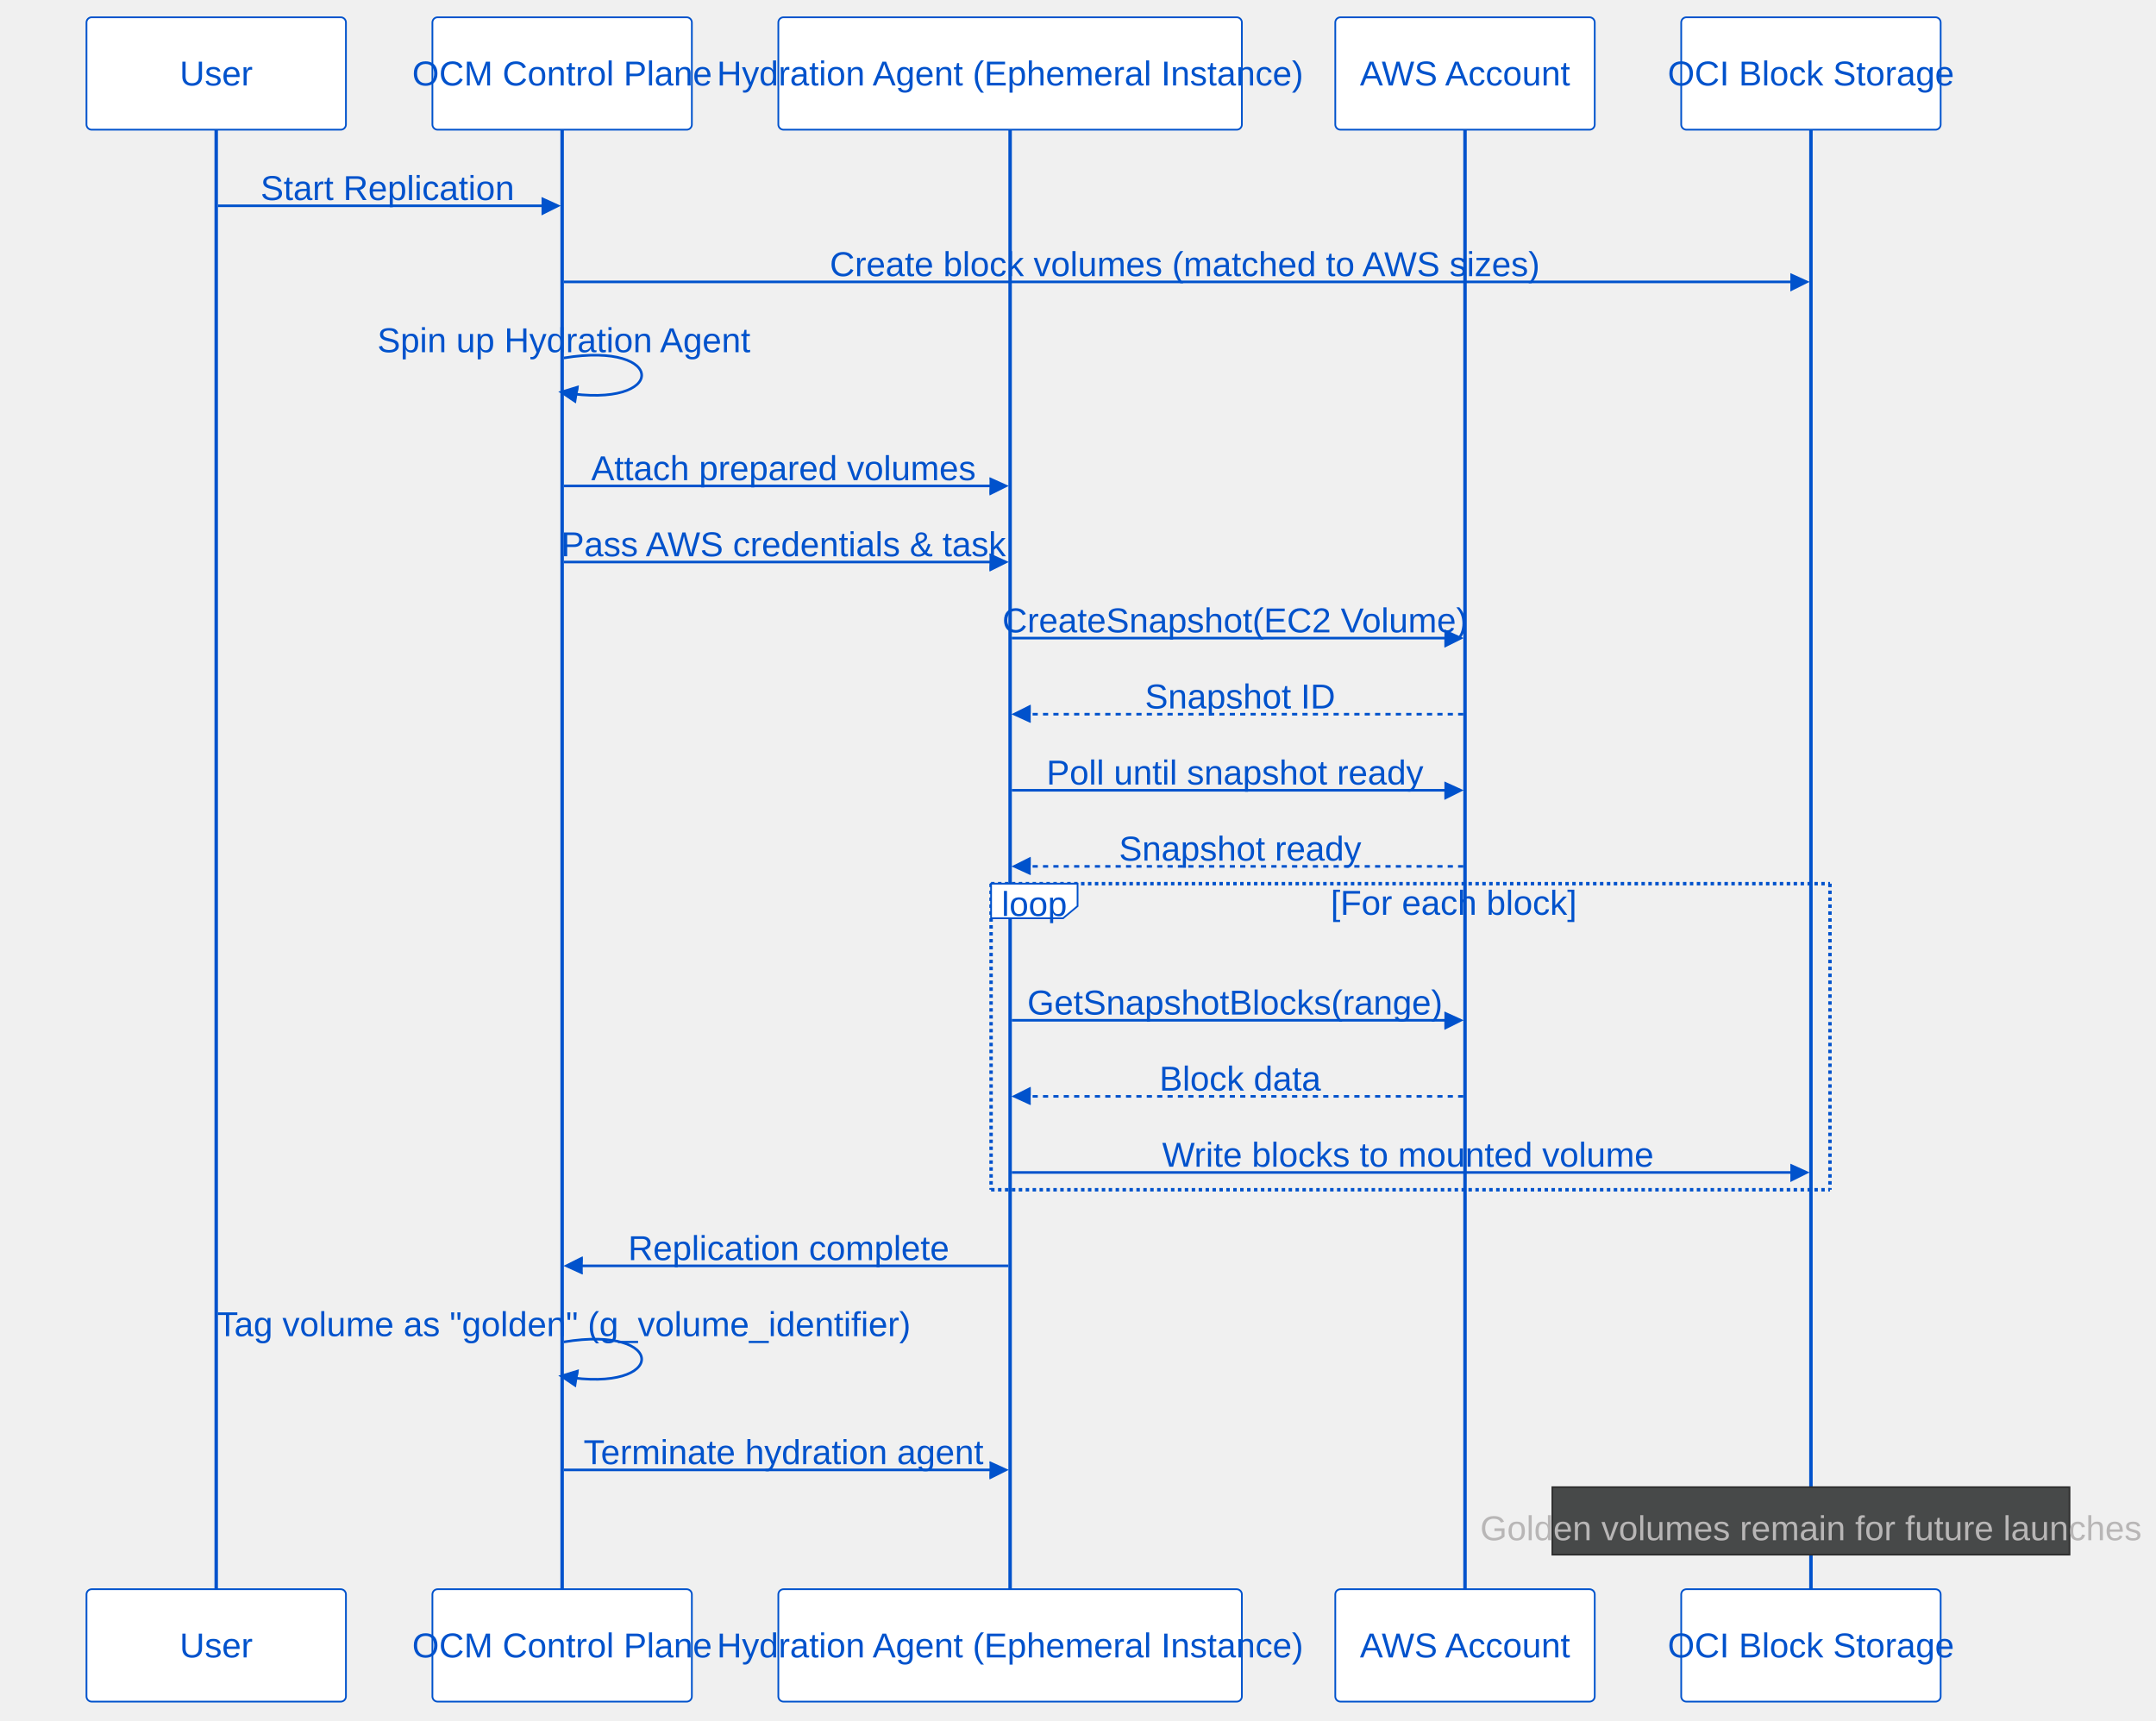
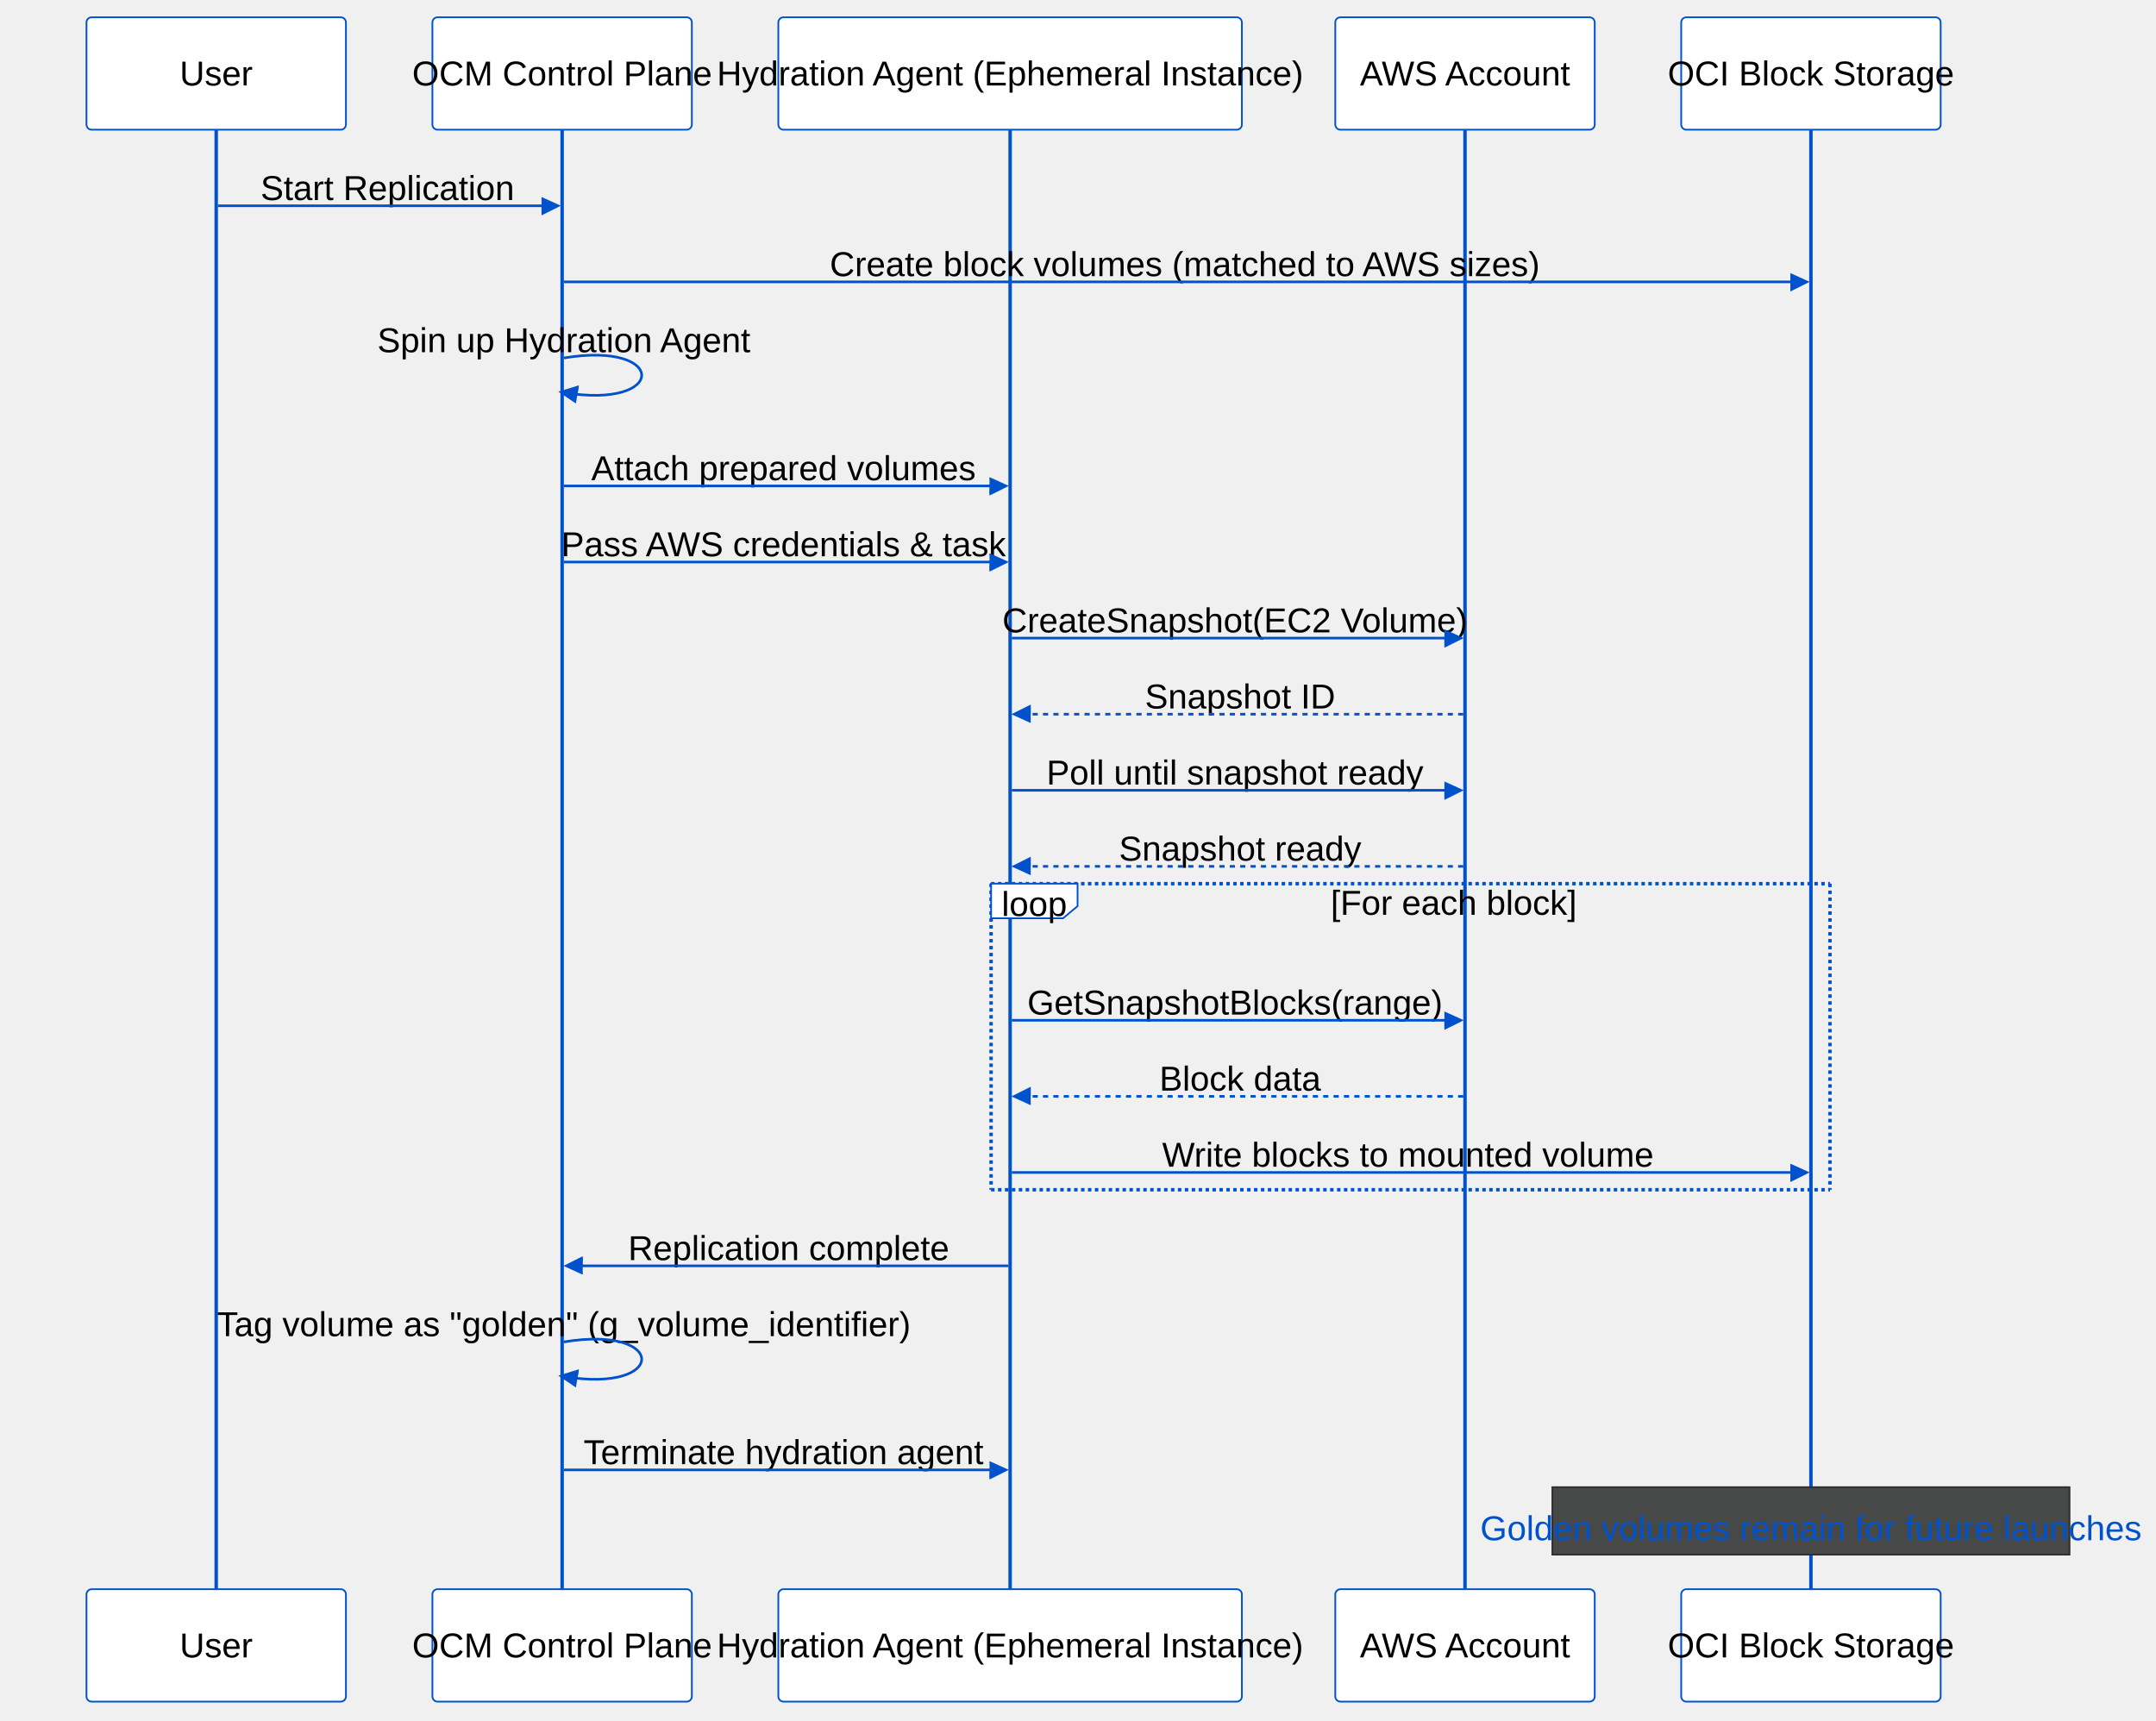
<svg xmlns="http://www.w3.org/2000/svg" id="my-svg" width="100%" style="max-width: 3739.5px; background-color: transparent;" viewBox="-50 -10 1246.5 995" role="graphics-document document" aria-roledescription="sequence">
  <g>
    <rect x="922" y="909" fill="#FFFFFF" stroke="#555555" width="150" height="65" name="OCI" rx="3" ry="3" class="actor actor-bottom" />
    <text x="997" y="941.5" dominant-baseline="central" alignment-baseline="central" class="actor actor-box" style="text-anchor: middle; font-size: 20px; font-weight: 400;">
      <tspan x="997" dy="0">OCI Block Storage</tspan>
    </text>
  </g>
  <g>
    <rect x="722" y="909" fill="#FFFFFF" stroke="#555555" width="150" height="65" name="AWS" rx="3" ry="3" class="actor actor-bottom" />
    <text x="797" y="941.5" dominant-baseline="central" alignment-baseline="central" class="actor actor-box" style="text-anchor: middle; font-size: 20px; font-weight: 400;">
      <tspan x="797" dy="0">AWS Account</tspan>
    </text>
  </g>
  <g>
    <rect x="400" y="909" fill="#FFFFFF" stroke="#555555" width="268" height="65" name="HA" rx="3" ry="3" class="actor actor-bottom" />
    <text x="534" y="941.5" dominant-baseline="central" alignment-baseline="central" class="actor actor-box" style="text-anchor: middle; font-size: 20px; font-weight: 400;">
      <tspan x="534" dy="0">Hydration Agent (Ephemeral Instance)</tspan>
    </text>
  </g>
  <g>
    <rect x="200" y="909" fill="#FFFFFF" stroke="#555555" width="150" height="65" name="OCM" rx="3" ry="3" class="actor actor-bottom" />
    <text x="275" y="941.5" dominant-baseline="central" alignment-baseline="central" class="actor actor-box" style="text-anchor: middle; font-size: 20px; font-weight: 400;">
      <tspan x="275" dy="0">OCM Control Plane</tspan>
    </text>
  </g>
  <g>
    <rect x="0" y="909" fill="#FFFFFF" stroke="#555555" width="150" height="65" name="User" rx="3" ry="3" class="actor actor-bottom" />
    <text x="75" y="941.5" dominant-baseline="central" alignment-baseline="central" class="actor actor-box" style="text-anchor: middle; font-size: 20px; font-weight: 400;">
      <tspan x="75" dy="0">User</tspan>
    </text>
  </g>
  <g>
    <line id="actor4" x1="997" y1="65" x2="997" y2="909" class="actor-line 200" stroke-width="0.5px" stroke="#666666" name="OCI" />
    <g id="root-4">
      <rect x="922" y="0" fill="#FFFFFF" stroke="#555555" width="150" height="65" name="OCI" rx="3" ry="3" class="actor actor-top" />
      <text x="997" y="32.5" dominant-baseline="central" alignment-baseline="central" class="actor actor-box" style="text-anchor: middle; font-size: 20px; font-weight: 400;">
        <tspan x="997" dy="0">OCI Block Storage</tspan>
      </text>
    </g>
  </g>
  <g>
    <line id="actor3" x1="797" y1="65" x2="797" y2="909" class="actor-line 200" stroke-width="0.5px" stroke="#666666" name="AWS" />
    <g id="root-3">
      <rect x="722" y="0" fill="#FFFFFF" stroke="#555555" width="150" height="65" name="AWS" rx="3" ry="3" class="actor actor-top" />
      <text x="797" y="32.5" dominant-baseline="central" alignment-baseline="central" class="actor actor-box" style="text-anchor: middle; font-size: 20px; font-weight: 400;">
        <tspan x="797" dy="0">AWS Account</tspan>
      </text>
    </g>
  </g>
  <g>
    <line id="actor2" x1="534" y1="65" x2="534" y2="909" class="actor-line 200" stroke-width="0.5px" stroke="#666666" name="HA" />
    <g id="root-2">
      <rect x="400" y="0" fill="#FFFFFF" stroke="#555555" width="268" height="65" name="HA" rx="3" ry="3" class="actor actor-top" />
      <text x="534" y="32.5" dominant-baseline="central" alignment-baseline="central" class="actor actor-box" style="text-anchor: middle; font-size: 20px; font-weight: 400;">
        <tspan x="534" dy="0">Hydration Agent (Ephemeral Instance)</tspan>
      </text>
    </g>
  </g>
  <g>
    <line id="actor1" x1="275" y1="65" x2="275" y2="909" class="actor-line 200" stroke-width="0.5px" stroke="#666666" name="OCM" />
    <g id="root-1">
      <rect x="200" y="0" fill="#FFFFFF" stroke="#555555" width="150" height="65" name="OCM" rx="3" ry="3" class="actor actor-top" />
      <text x="275" y="32.5" dominant-baseline="central" alignment-baseline="central" class="actor actor-box" style="text-anchor: middle; font-size: 20px; font-weight: 400;">
        <tspan x="275" dy="0">OCM Control Plane</tspan>
      </text>
    </g>
  </g>
  <g>
    <line id="actor0" x1="75" y1="65" x2="75" y2="909" class="actor-line 200" stroke-width="0.5px" stroke="#666666" name="User" />
    <g id="root-0">
      <rect x="0" y="0" fill="#FFFFFF" stroke="#555555" width="150" height="65" name="User" rx="3" ry="3" class="actor actor-top" />
      <text x="75" y="32.5" dominant-baseline="central" alignment-baseline="central" class="actor actor-box" style="text-anchor: middle; font-size: 20px; font-weight: 400;">
        <tspan x="75" dy="0">User</tspan>
      </text>
    </g>
  </g>
-   <style>#my-svg{font-family:"trebuchet ms",verdana,arial,sans-serif;font-size:20px;fill:#0052CC;}@keyframes edge-animation-frame{from{stroke-dashoffset:0;}}@keyframes dash{to{stroke-dashoffset:0;}}#my-svg .edge-animation-slow{stroke-dasharray:9,5!important;stroke-dashoffset:900;animation:dash 50s linear infinite;stroke-linecap:round;}#my-svg .edge-animation-fast{stroke-dasharray:9,5!important;stroke-dashoffset:900;animation:dash 20s linear infinite;stroke-linecap:round;}#my-svg .error-icon{fill:#a44141;}#my-svg .error-text{fill:#ddd;stroke:#ddd;}#my-svg .edge-thickness-normal{stroke-width:2px;}#my-svg .edge-thickness-thick{stroke-width:3.5px;}#my-svg .edge-pattern-solid{stroke-dasharray:0;}#my-svg .edge-thickness-invisible{stroke-width:0;fill:none;}#my-svg .edge-pattern-dashed{stroke-dasharray:3;}#my-svg .edge-pattern-dotted{stroke-dasharray:2;}#my-svg .marker{fill:#0052CC;stroke:#0052CC;}#my-svg .marker.cross{stroke:#0052CC;}#my-svg svg{font-family:"trebuchet ms",verdana,arial,sans-serif;font-size:20px;}#my-svg p{margin:0;}#my-svg .actor{stroke:#0052CC;fill:#FFFFFF;}#my-svg text.actor&gt;tspan{fill:#0052CC;stroke:none;}#my-svg .actor-line{stroke:#0052CC;}#my-svg .innerArc{stroke-width:1.5;stroke-dasharray:none;}#my-svg .messageLine0{stroke-width:1.5;stroke-dasharray:none;stroke:#0052CC;}#my-svg .messageLine1{stroke-width:1.5;stroke-dasharray:2,2;stroke:#0052CC;}#my-svg #arrowhead path{fill:#0052CC;stroke:#0052CC;}#my-svg .sequenceNumber{fill:black;}#my-svg #sequencenumber{fill:#0052CC;}#my-svg #crosshead path{fill:#0052CC;stroke:#0052CC;}#my-svg .messageText{fill:#0052CC;stroke:none;}#my-svg .labelBox{stroke:#0052CC;fill:#FFFFFF;}#my-svg .labelText,#my-svg .labelText&gt;tspan{fill:#0052CC;stroke:none;}#my-svg .loopText,#my-svg .loopText&gt;tspan{fill:#0052CC;stroke:none;}#my-svg .loopLine{stroke-width:2px;stroke-dasharray:2,2;stroke:#0052CC;fill:#0052CC;}#my-svg .note{stroke:hsl(180, 0%, 18.353%);fill:hsl(180, 1.587%, 28.353%);}#my-svg .noteText,#my-svg .noteText&gt;tspan{fill:rgb(183.848, 181.552, 181.552);stroke:none;}#my-svg .activation0{fill:hsl(180, 1.587%, 28.353%);stroke:#0052CC;}#my-svg .activation1{fill:hsl(180, 1.587%, 28.353%);stroke:#0052CC;}#my-svg .activation2{fill:hsl(180, 1.587%, 28.353%);stroke:#0052CC;}#my-svg .actorPopupMenu{position:absolute;}#my-svg .actorPopupMenuPanel{position:absolute;fill:#FFFFFF;box-shadow:0px 8px 16px 0px rgba(0,0,0,0.2);filter:drop-shadow(3px 5px 2px rgb(0 0 0 / 0.4));}#my-svg .actor-man line{stroke:#0052CC;fill:#FFFFFF;}#my-svg .actor-man circle,#my-svg line{stroke:#0052CC;fill:#FFFFFF;stroke-width:2px;}#my-svg :root{--mermaid-font-family:"trebuchet ms",verdana,arial,sans-serif;}</style>
+   <style>#my-svg{font-family:"trebuchet ms",verdana,arial,sans-serif;font-size:20px;fill:#0052CC;}@keyframes edge-animation-frame{from{stroke-dashoffset:0;}}@keyframes dash{to{stroke-dashoffset:0;}}#my-svg .edge-animation-slow{stroke-dasharray:9,5!important;stroke-dashoffset:900;animation:dash 50s linear infinite;stroke-linecap:round;}#my-svg .edge-animation-fast{stroke-dasharray:9,5!important;stroke-dashoffset:900;animation:dash 20s linear infinite;stroke-linecap:round;}#my-svg .error-icon{fill:#a44141;}#my-svg .error-text{fill:#ddd;stroke:#ddd;}#my-svg .edge-thickness-normal{stroke-width:2px;}#my-svg .edge-thickness-thick{stroke-width:3.5px;}#my-svg .edge-pattern-solid{stroke-dasharray:0;}#my-svg .edge-thickness-invisible{stroke-width:0;fill:none;}#my-svg .edge-pattern-dashed{stroke-dasharray:3;}#my-svg .edge-pattern-dotted{stroke-dasharray:2;}#my-svg .marker{fill:#0052CC;stroke:#0052CC;}#my-svg .marker.cross{stroke:#0052CC;}#my-svg svg{font-family:"trebuchet ms",verdana,arial,sans-serif;font-size:20px;}#my-svg p{margin:0;}#my-svg .actor{stroke:#0052CC;fill:#FFFFFF;}#my-svg text.actor&gt;tspan{fill:#000000;stroke:none;}#my-svg .actor-line{stroke:#0052CC;}#my-svg .innerArc{stroke-width:1.5;stroke-dasharray:none;}#my-svg .messageLine0{stroke-width:1.5;stroke-dasharray:none;stroke:#0052CC;}#my-svg .messageLine1{stroke-width:1.5;stroke-dasharray:2,2;stroke:#0052CC;}#my-svg #arrowhead path{fill:#0052CC;stroke:#0052CC;}#my-svg .sequenceNumber{fill:black;}#my-svg #sequencenumber{fill:#0052CC;}#my-svg #crosshead path{fill:#0052CC;stroke:#0052CC;}#my-svg .messageText{fill:#000000;stroke:none;}#my-svg .labelBox{stroke:#0052CC;fill:#FFFFFF;}#my-svg .labelText,#my-svg .labelText&gt;tspan{fill:#000000;stroke:none;}#my-svg .loopText,#my-svg .loopText&gt;tspan{fill:#000000;stroke:none;}#my-svg .loopLine{stroke-width:2px;stroke-dasharray:2,2;stroke:#0052CC;fill:#0052CC;}#my-svg .note{stroke:hsl(180, 0%, 18.353%);fill:hsl(180, 1.587%, 28.353%);}#my-svg .noteText,#my-svg .noteText&gt;tspan{fill:#0.848, 181.552, 181.552);stroke:none;}#my-svg .activation0{fill:hsl(180, 1.587%, 28.353%);stroke:#0052CC;}#my-svg .activation1{fill:hsl(180, 1.587%, 28.353%);stroke:#0052CC;}#my-svg .activation2{fill:hsl(180, 1.587%, 28.353%);stroke:#0052CC;}#my-svg .actorPopupMenu{position:absolute;}#my-svg .actorPopupMenuPanel{position:absolute;fill:#FFFFFF;box-shadow:0px 8px 16px 0px rgba(0,0,0,0.2);filter:drop-shadow(3px 5px 2px rgb(0 0 0 / 0.4));}#my-svg .actor-man line{stroke:#0052CC;fill:#FFFFFF;}#my-svg .actor-man circle,#my-svg line{stroke:#0052CC;fill:#FFFFFF;stroke-width:2px;}#my-svg :root{--mermaid-font-family:"trebuchet ms",verdana,arial,sans-serif;}</style>
  <g />
  <defs>
    <symbol id="computer" width="24" height="24">
      <path transform="scale(.5)" d="M2 2v13h20v-13h-20zm18 11h-16v-9h16v9zm-10.228 6l.466-1h3.524l.467 1h-4.457zm14.228 3h-24l2-6h2.104l-1.33 4h18.45l-1.297-4h2.073l2 6zm-5-10h-14v-7h14v7z" />
    </symbol>
  </defs>
  <defs>
    <symbol id="database" fill-rule="evenodd" clip-rule="evenodd">
      <path transform="scale(.5)" d="M12.258.001l.256.004.255.005.253.008.251.01.249.012.247.015.246.016.242.019.241.02.239.023.236.024.233.027.231.028.229.031.225.032.223.034.22.036.217.038.214.04.211.041.208.043.205.045.201.046.198.048.194.05.191.051.187.053.183.054.18.056.175.057.172.059.168.06.163.061.16.063.155.064.15.066.074.033.073.033.071.034.07.034.069.035.068.035.067.035.066.035.064.036.064.036.062.036.06.036.06.037.058.037.058.037.055.038.055.038.053.038.052.038.051.039.05.039.048.039.047.039.045.04.044.04.043.04.041.04.04.041.039.041.037.041.036.041.034.041.033.042.032.042.03.042.029.042.027.042.026.043.024.043.023.043.021.043.02.043.018.044.017.043.015.044.013.044.012.044.011.045.009.044.007.045.006.045.004.045.002.045.001.045v17l-.001.045-.002.045-.004.045-.006.045-.007.045-.009.044-.011.045-.012.044-.013.044-.015.044-.017.043-.018.044-.02.043-.021.043-.023.043-.024.043-.026.043-.027.042-.029.042-.03.042-.032.042-.033.042-.034.041-.036.041-.037.041-.039.041-.04.041-.041.04-.043.04-.044.04-.045.04-.047.039-.048.039-.05.039-.051.039-.052.038-.053.038-.055.038-.055.038-.058.037-.058.037-.06.037-.06.036-.062.036-.064.036-.064.036-.066.035-.067.035-.068.035-.069.035-.07.034-.071.034-.073.033-.074.033-.15.066-.155.064-.16.063-.163.061-.168.06-.172.059-.175.057-.18.056-.183.054-.187.053-.191.051-.194.05-.198.048-.201.046-.205.045-.208.043-.211.041-.214.04-.217.038-.22.036-.223.034-.225.032-.229.031-.231.028-.233.027-.236.024-.239.023-.241.02-.242.019-.246.016-.247.015-.249.012-.251.01-.253.008-.255.005-.256.004-.258.001-.258-.001-.256-.004-.255-.005-.253-.008-.251-.01-.249-.012-.247-.015-.245-.016-.243-.019-.241-.02-.238-.023-.236-.024-.234-.027-.231-.028-.228-.031-.226-.032-.223-.034-.22-.036-.217-.038-.214-.04-.211-.041-.208-.043-.204-.045-.201-.046-.198-.048-.195-.05-.19-.051-.187-.053-.184-.054-.179-.056-.176-.057-.172-.059-.167-.06-.164-.061-.159-.063-.155-.064-.151-.066-.074-.033-.072-.033-.072-.034-.07-.034-.069-.035-.068-.035-.067-.035-.066-.035-.064-.036-.063-.036-.062-.036-.061-.036-.06-.037-.058-.037-.057-.037-.056-.038-.055-.038-.053-.038-.052-.038-.051-.039-.049-.039-.049-.039-.046-.039-.046-.04-.044-.04-.043-.04-.041-.04-.04-.041-.039-.041-.037-.041-.036-.041-.034-.041-.033-.042-.032-.042-.03-.042-.029-.042-.027-.042-.026-.043-.024-.043-.023-.043-.021-.043-.02-.043-.018-.044-.017-.043-.015-.044-.013-.044-.012-.044-.011-.045-.009-.044-.007-.045-.006-.045-.004-.045-.002-.045-.001-.045v-17l.001-.045.002-.045.004-.045.006-.045.007-.045.009-.044.011-.045.012-.044.013-.044.015-.044.017-.043.018-.044.02-.043.021-.043.023-.043.024-.043.026-.043.027-.042.029-.042.03-.042.032-.042.033-.042.034-.041.036-.041.037-.041.039-.041.04-.041.041-.04.043-.04.044-.04.046-.04.046-.039.049-.039.049-.039.051-.039.052-.038.053-.038.055-.038.056-.038.057-.037.058-.037.06-.037.061-.036.062-.036.063-.036.064-.036.066-.035.067-.035.068-.035.069-.035.07-.034.072-.034.072-.033.074-.033.151-.066.155-.064.159-.063.164-.061.167-.06.172-.059.176-.057.179-.056.184-.054.187-.053.19-.051.195-.05.198-.048.201-.046.204-.045.208-.043.211-.041.214-.04.217-.038.22-.036.223-.034.226-.032.228-.031.231-.028.234-.027.236-.024.238-.023.241-.02.243-.019.245-.016.247-.015.249-.012.251-.01.253-.008.255-.005.256-.004.258-.001.258.001zm-9.258 20.499v.01l.001.021.003.021.004.022.005.021.006.022.007.022.009.023.01.022.011.023.012.023.013.023.015.023.016.024.017.023.018.024.019.024.021.024.022.025.023.024.024.025.052.049.056.05.061.051.066.051.07.051.075.051.079.052.084.052.088.052.092.052.097.052.102.051.105.052.11.052.114.051.119.051.123.051.127.05.131.05.135.05.139.048.144.049.147.047.152.047.155.047.16.045.163.045.167.043.171.043.176.041.178.041.183.039.187.039.19.037.194.035.197.035.202.033.204.031.209.03.212.029.216.027.219.025.222.024.226.021.23.02.233.018.236.016.24.015.243.012.246.01.249.008.253.005.256.004.259.001.26-.001.257-.004.254-.005.25-.008.247-.011.244-.012.241-.014.237-.016.233-.018.231-.021.226-.021.224-.024.22-.026.216-.027.212-.028.21-.031.205-.031.202-.034.198-.034.194-.036.191-.037.187-.039.183-.04.179-.04.175-.042.172-.043.168-.044.163-.045.16-.046.155-.046.152-.047.148-.048.143-.049.139-.049.136-.05.131-.05.126-.05.123-.051.118-.052.114-.051.11-.052.106-.052.101-.052.096-.052.092-.052.088-.053.083-.051.079-.052.074-.052.07-.051.065-.051.06-.051.056-.05.051-.05.023-.024.023-.025.021-.024.02-.024.019-.024.018-.024.017-.024.015-.023.014-.024.013-.023.012-.023.01-.023.01-.022.008-.022.006-.022.006-.022.004-.022.004-.021.001-.021.001-.021v-4.127l-.077.055-.08.053-.083.054-.085.053-.087.052-.09.052-.093.051-.095.05-.097.05-.1.049-.102.049-.105.048-.106.047-.109.047-.111.046-.114.045-.115.045-.118.044-.12.043-.122.042-.124.042-.126.041-.128.04-.13.04-.132.038-.134.038-.135.037-.138.037-.139.035-.142.035-.143.034-.144.033-.147.032-.148.031-.15.03-.151.03-.153.029-.154.027-.156.027-.158.026-.159.025-.161.024-.162.023-.163.022-.165.021-.166.02-.167.019-.169.018-.169.017-.171.016-.173.015-.173.014-.175.013-.175.012-.177.011-.178.01-.179.008-.179.008-.181.006-.182.005-.182.004-.184.003-.184.002h-.37l-.184-.002-.184-.003-.182-.004-.182-.005-.181-.006-.179-.008-.179-.008-.178-.01-.176-.011-.176-.012-.175-.013-.173-.014-.172-.015-.171-.016-.17-.017-.169-.018-.167-.019-.166-.02-.165-.021-.163-.022-.162-.023-.161-.024-.159-.025-.157-.026-.156-.027-.155-.027-.153-.029-.151-.03-.15-.03-.148-.031-.146-.032-.145-.033-.143-.034-.141-.035-.14-.035-.137-.037-.136-.037-.134-.038-.132-.038-.13-.04-.128-.04-.126-.041-.124-.042-.122-.042-.12-.044-.117-.043-.116-.045-.113-.045-.112-.046-.109-.047-.106-.047-.105-.048-.102-.049-.1-.049-.097-.05-.095-.05-.093-.052-.09-.051-.087-.052-.085-.053-.083-.054-.08-.054-.077-.054v4.127zm0-5.654v.011l.001.021.003.021.004.021.005.022.006.022.007.022.009.022.01.022.011.023.012.023.013.023.015.024.016.023.017.024.018.024.019.024.021.024.022.024.023.025.024.024.052.05.056.05.061.05.066.051.07.051.075.052.079.051.084.052.088.052.092.052.097.052.102.052.105.052.11.051.114.051.119.052.123.05.127.051.131.05.135.049.139.049.144.048.147.048.152.047.155.046.16.045.163.045.167.044.171.042.176.042.178.04.183.04.187.038.19.037.194.036.197.034.202.033.204.032.209.03.212.028.216.027.219.025.222.024.226.022.23.02.233.018.236.016.24.014.243.012.246.01.249.008.253.006.256.003.259.001.26-.001.257-.003.254-.006.25-.008.247-.01.244-.012.241-.015.237-.016.233-.018.231-.02.226-.022.224-.024.22-.025.216-.027.212-.029.21-.03.205-.032.202-.033.198-.035.194-.036.191-.037.187-.039.183-.039.179-.041.175-.042.172-.043.168-.044.163-.045.16-.045.155-.047.152-.047.148-.048.143-.048.139-.05.136-.049.131-.05.126-.051.123-.051.118-.051.114-.052.11-.052.106-.052.101-.052.096-.052.092-.052.088-.052.083-.052.079-.052.074-.051.07-.052.065-.051.06-.05.056-.051.051-.049.023-.025.023-.024.021-.025.02-.024.019-.024.018-.024.017-.024.015-.023.014-.023.013-.024.012-.022.01-.023.01-.023.008-.022.006-.022.006-.022.004-.021.004-.022.001-.021.001-.021v-4.139l-.077.054-.08.054-.083.054-.085.052-.087.053-.09.051-.093.051-.095.051-.097.05-.1.049-.102.049-.105.048-.106.047-.109.047-.111.046-.114.045-.115.044-.118.044-.12.044-.122.042-.124.042-.126.041-.128.04-.13.039-.132.039-.134.038-.135.037-.138.036-.139.036-.142.035-.143.033-.144.033-.147.033-.148.031-.15.03-.151.03-.153.028-.154.028-.156.027-.158.026-.159.025-.161.024-.162.023-.163.022-.165.021-.166.02-.167.019-.169.018-.169.017-.171.016-.173.015-.173.014-.175.013-.175.012-.177.011-.178.009-.179.009-.179.007-.181.007-.182.005-.182.004-.184.003-.184.002h-.37l-.184-.002-.184-.003-.182-.004-.182-.005-.181-.007-.179-.007-.179-.009-.178-.009-.176-.011-.176-.012-.175-.013-.173-.014-.172-.015-.171-.016-.17-.017-.169-.018-.167-.019-.166-.02-.165-.021-.163-.022-.162-.023-.161-.024-.159-.025-.157-.026-.156-.027-.155-.028-.153-.028-.151-.03-.15-.03-.148-.031-.146-.033-.145-.033-.143-.033-.141-.035-.14-.036-.137-.036-.136-.037-.134-.038-.132-.039-.13-.039-.128-.04-.126-.041-.124-.042-.122-.043-.12-.043-.117-.044-.116-.044-.113-.046-.112-.046-.109-.046-.106-.047-.105-.048-.102-.049-.1-.049-.097-.05-.095-.051-.093-.051-.09-.051-.087-.053-.085-.052-.083-.054-.08-.054-.077-.054v4.139zm0-5.666v.011l.001.02.003.022.004.021.005.022.006.021.007.022.009.023.01.022.011.023.012.023.013.023.015.023.016.024.017.024.018.023.019.024.021.025.022.024.023.024.024.025.052.05.056.05.061.05.066.051.07.051.075.052.079.051.084.052.088.052.092.052.097.052.102.052.105.051.11.052.114.051.119.051.123.051.127.05.131.05.135.05.139.049.144.048.147.048.152.047.155.046.16.045.163.045.167.043.171.043.176.042.178.04.183.04.187.038.19.037.194.036.197.034.202.033.204.032.209.03.212.028.216.027.219.025.222.024.226.021.23.02.233.018.236.017.24.014.243.012.246.01.249.008.253.006.256.003.259.001.26-.001.257-.003.254-.006.25-.008.247-.01.244-.013.241-.014.237-.016.233-.018.231-.02.226-.022.224-.024.22-.025.216-.027.212-.029.21-.03.205-.032.202-.033.198-.035.194-.036.191-.037.187-.039.183-.039.179-.041.175-.042.172-.043.168-.044.163-.045.16-.045.155-.047.152-.047.148-.048.143-.049.139-.049.136-.049.131-.051.126-.05.123-.051.118-.052.114-.051.11-.052.106-.052.101-.052.096-.052.092-.052.088-.052.083-.052.079-.052.074-.052.07-.051.065-.051.06-.051.056-.05.051-.049.023-.025.023-.025.021-.024.02-.024.019-.024.018-.024.017-.024.015-.023.014-.024.013-.023.012-.023.01-.022.01-.023.008-.022.006-.022.006-.022.004-.022.004-.021.001-.021.001-.021v-4.153l-.077.054-.08.054-.083.053-.085.053-.087.053-.09.051-.093.051-.095.051-.097.05-.1.049-.102.048-.105.048-.106.048-.109.046-.111.046-.114.046-.115.044-.118.044-.12.043-.122.043-.124.042-.126.041-.128.04-.13.039-.132.039-.134.038-.135.037-.138.036-.139.036-.142.034-.143.034-.144.033-.147.032-.148.032-.15.03-.151.03-.153.028-.154.028-.156.027-.158.026-.159.024-.161.024-.162.023-.163.023-.165.021-.166.02-.167.019-.169.018-.169.017-.171.016-.173.015-.173.014-.175.013-.175.012-.177.01-.178.01-.179.009-.179.007-.181.006-.182.006-.182.004-.184.003-.184.001-.185.001-.185-.001-.184-.001-.184-.003-.182-.004-.182-.006-.181-.006-.179-.007-.179-.009-.178-.01-.176-.01-.176-.012-.175-.013-.173-.014-.172-.015-.171-.016-.17-.017-.169-.018-.167-.019-.166-.02-.165-.021-.163-.023-.162-.023-.161-.024-.159-.024-.157-.026-.156-.027-.155-.028-.153-.028-.151-.03-.15-.03-.148-.032-.146-.032-.145-.033-.143-.034-.141-.034-.14-.036-.137-.036-.136-.037-.134-.038-.132-.039-.13-.039-.128-.041-.126-.041-.124-.041-.122-.043-.12-.043-.117-.044-.116-.044-.113-.046-.112-.046-.109-.046-.106-.048-.105-.048-.102-.048-.1-.05-.097-.049-.095-.051-.093-.051-.09-.052-.087-.052-.085-.053-.083-.053-.08-.054-.077-.054v4.153zm8.74-8.179l-.257.004-.254.005-.25.008-.247.011-.244.012-.241.014-.237.016-.233.018-.231.021-.226.022-.224.023-.22.026-.216.027-.212.028-.21.031-.205.032-.202.033-.198.034-.194.036-.191.038-.187.038-.183.04-.179.041-.175.042-.172.043-.168.043-.163.045-.16.046-.155.046-.152.048-.148.048-.143.048-.139.049-.136.05-.131.05-.126.051-.123.051-.118.051-.114.052-.11.052-.106.052-.101.052-.096.052-.092.052-.088.052-.083.052-.079.052-.074.051-.07.052-.065.051-.06.05-.056.05-.051.05-.023.025-.023.024-.021.024-.02.025-.019.024-.018.024-.017.023-.015.024-.014.023-.013.023-.012.023-.01.023-.01.022-.008.022-.006.023-.006.021-.004.022-.004.021-.001.021-.001.021.001.021.001.021.004.021.004.022.006.021.006.023.008.022.01.022.01.023.012.023.013.023.014.023.015.024.017.023.018.024.019.024.02.025.021.024.023.024.023.025.051.05.056.05.06.05.065.051.07.052.074.051.079.052.083.052.088.052.092.052.096.052.101.052.106.052.11.052.114.052.118.051.123.051.126.051.131.05.136.05.139.049.143.048.148.048.152.048.155.046.16.046.163.045.168.043.172.043.175.042.179.041.183.04.187.038.191.038.194.036.198.034.202.033.205.032.21.031.212.028.216.027.22.026.224.023.226.022.231.021.233.018.237.016.241.014.244.012.247.011.25.008.254.005.257.004.26.001.26-.001.257-.004.254-.005.25-.008.247-.011.244-.012.241-.014.237-.016.233-.018.231-.021.226-.022.224-.023.22-.026.216-.027.212-.028.21-.031.205-.032.202-.033.198-.034.194-.036.191-.038.187-.038.183-.04.179-.041.175-.042.172-.043.168-.043.163-.045.16-.046.155-.046.152-.048.148-.048.143-.048.139-.049.136-.05.131-.05.126-.051.123-.051.118-.051.114-.052.11-.052.106-.052.101-.052.096-.052.092-.052.088-.052.083-.052.079-.052.074-.051.07-.052.065-.051.06-.05.056-.05.051-.05.023-.025.023-.024.021-.024.02-.025.019-.024.018-.024.017-.023.015-.024.014-.023.013-.023.012-.023.01-.023.01-.022.008-.022.006-.023.006-.021.004-.022.004-.021.001-.021.001-.021-.001-.021-.001-.021-.004-.021-.004-.022-.006-.021-.006-.023-.008-.022-.01-.022-.01-.023-.012-.023-.013-.023-.014-.023-.015-.024-.017-.023-.018-.024-.019-.024-.02-.025-.021-.024-.023-.024-.023-.025-.051-.05-.056-.05-.06-.05-.065-.051-.07-.052-.074-.051-.079-.052-.083-.052-.088-.052-.092-.052-.096-.052-.101-.052-.106-.052-.11-.052-.114-.052-.118-.051-.123-.051-.126-.051-.131-.05-.136-.05-.139-.049-.143-.048-.148-.048-.152-.048-.155-.046-.16-.046-.163-.045-.168-.043-.172-.043-.175-.042-.179-.041-.183-.04-.187-.038-.191-.038-.194-.036-.198-.034-.202-.033-.205-.032-.21-.031-.212-.028-.216-.027-.22-.026-.224-.023-.226-.022-.231-.021-.233-.018-.237-.016-.241-.014-.244-.012-.247-.011-.25-.008-.254-.005-.257-.004-.26-.001-.26.001z" />
    </symbol>
  </defs>
  <defs>
    <symbol id="clock" width="24" height="24">
      <path transform="scale(.5)" d="M12 2c5.514 0 10 4.486 10 10s-4.486 10-10 10-10-4.486-10-10 4.486-10 10-10zm0-2c-6.627 0-12 5.373-12 12s5.373 12 12 12 12-5.373 12-12-5.373-12-12-12zm5.848 12.459c.202.038.202.333.001.372-1.907.361-6.045 1.111-6.547 1.111-.719 0-1.301-.582-1.301-1.301 0-.512.77-5.447 1.125-7.445.034-.192.312-.181.343.014l.985 6.238 5.394 1.011z" />
    </symbol>
  </defs>
  <defs>
    <marker id="arrowhead" refX="7.9" refY="5" markerUnits="userSpaceOnUse" markerWidth="12" markerHeight="12" orient="auto-start-reverse">
      <path d="M -1 0 L 10 5 L 0 10 z" />
    </marker>
  </defs>
  <defs>
    <marker id="crosshead" markerWidth="15" markerHeight="8" orient="auto" refX="4" refY="4.5">
      <path fill="none" stroke="#000000" stroke-width="1pt" d="M 1,2 L 6,7 M 6,2 L 1,7" style="stroke-dasharray: 0, 0;" />
    </marker>
  </defs>
  <defs>
    <marker id="filled-head" refX="15.5" refY="7" markerWidth="20" markerHeight="28" orient="auto">
      <path d="M 18,7 L9,13 L14,7 L9,1 Z" />
    </marker>
  </defs>
  <defs>
    <marker id="sequencenumber" refX="15" refY="15" markerWidth="60" markerHeight="40" orient="auto">
      <circle cx="15" cy="15" r="6" />
    </marker>
  </defs>
  <g>
    <line x1="523" y1="501" x2="1008" y2="501" class="loopLine" />
    <line x1="1008" y1="501" x2="1008" y2="678" class="loopLine" />
    <line x1="523" y1="678" x2="1008" y2="678" class="loopLine" />
    <line x1="523" y1="501" x2="523" y2="678" class="loopLine" />
    <polygon points="523,501 573,501 573,514 564.6,521 523,521" class="labelBox" />
    <text x="548" y="514" text-anchor="middle" dominant-baseline="middle" alignment-baseline="middle" class="labelText" style="font-size: 20px; font-weight: 400;">loop</text>
    <text x="790.5" y="519" text-anchor="middle" class="loopText" style="font-size: 20px; font-weight: 400;">
      <tspan x="790.5">[For each block]</tspan>
    </text>
  </g>
  <g>
    <rect x="847.5" y="850" fill="#FFFFCC" stroke="#555555" width="299" height="39" class="note" />
    <text x="997" y="855" text-anchor="middle" dominant-baseline="middle" alignment-baseline="middle" class="noteText" dy="1em" style="font-size: 20px; font-weight: 400;">
      <tspan x="997">Golden volumes remain for future launches</tspan>
    </text>
  </g>
  <text x="174" y="80" text-anchor="middle" dominant-baseline="middle" alignment-baseline="middle" class="messageText" dy="1em" style="font-size: 20px; font-weight: 400;">Start Replication</text>
  <line x1="76" y1="109" x2="271" y2="109" class="messageLine0" stroke-width="2" stroke="none" marker-end="url(#arrowhead)" style="fill: none;" />
  <text x="635" y="124" text-anchor="middle" dominant-baseline="middle" alignment-baseline="middle" class="messageText" dy="1em" style="font-size: 20px; font-weight: 400;">Create block volumes (matched to AWS sizes)</text>
  <line x1="276" y1="153" x2="993" y2="153" class="messageLine0" stroke-width="2" stroke="none" marker-end="url(#arrowhead)" style="fill: none;" />
  <text x="276" y="168" text-anchor="middle" dominant-baseline="middle" alignment-baseline="middle" class="messageText" dy="1em" style="font-size: 20px; font-weight: 400;">Spin up Hydration Agent</text>
  <path d="M 276,197 C 336,187 336,227 276,217" class="messageLine0" stroke-width="2" stroke="none" marker-end="url(#arrowhead)" style="fill: none;" />
  <text x="403" y="242" text-anchor="middle" dominant-baseline="middle" alignment-baseline="middle" class="messageText" dy="1em" style="font-size: 20px; font-weight: 400;">Attach prepared volumes</text>
  <line x1="276" y1="271" x2="530" y2="271" class="messageLine0" stroke-width="2" stroke="none" marker-end="url(#arrowhead)" style="fill: none;" />
  <text x="403" y="286" text-anchor="middle" dominant-baseline="middle" alignment-baseline="middle" class="messageText" dy="1em" style="font-size: 20px; font-weight: 400;">Pass AWS credentials &amp; task</text>
  <line x1="276" y1="315" x2="530" y2="315" class="messageLine0" stroke-width="2" stroke="none" marker-end="url(#arrowhead)" style="fill: none;" />
  <text x="664" y="330" text-anchor="middle" dominant-baseline="middle" alignment-baseline="middle" class="messageText" dy="1em" style="font-size: 20px; font-weight: 400;">CreateSnapshot(EC2 Volume)</text>
  <line x1="535" y1="359" x2="793" y2="359" class="messageLine0" stroke-width="2" stroke="none" marker-end="url(#arrowhead)" style="fill: none;" />
  <text x="667" y="374" text-anchor="middle" dominant-baseline="middle" alignment-baseline="middle" class="messageText" dy="1em" style="font-size: 20px; font-weight: 400;">Snapshot ID</text>
  <line x1="796" y1="403" x2="538" y2="403" class="messageLine1" stroke-width="2" stroke="none" marker-end="url(#arrowhead)" style="stroke-dasharray: 3, 3; fill: none;" />
  <text x="664" y="418" text-anchor="middle" dominant-baseline="middle" alignment-baseline="middle" class="messageText" dy="1em" style="font-size: 20px; font-weight: 400;">Poll until snapshot ready</text>
  <line x1="535" y1="447" x2="793" y2="447" class="messageLine0" stroke-width="2" stroke="none" marker-end="url(#arrowhead)" style="fill: none;" />
  <text x="667" y="462" text-anchor="middle" dominant-baseline="middle" alignment-baseline="middle" class="messageText" dy="1em" style="font-size: 20px; font-weight: 400;">Snapshot ready</text>
  <line x1="796" y1="491" x2="538" y2="491" class="messageLine1" stroke-width="2" stroke="none" marker-end="url(#arrowhead)" style="stroke-dasharray: 3, 3; fill: none;" />
  <text x="664" y="551" text-anchor="middle" dominant-baseline="middle" alignment-baseline="middle" class="messageText" dy="1em" style="font-size: 20px; font-weight: 400;">GetSnapshotBlocks(range)</text>
  <line x1="535" y1="580" x2="793" y2="580" class="messageLine0" stroke-width="2" stroke="none" marker-end="url(#arrowhead)" style="fill: none;" />
  <text x="667" y="595" text-anchor="middle" dominant-baseline="middle" alignment-baseline="middle" class="messageText" dy="1em" style="font-size: 20px; font-weight: 400;">Block data</text>
  <line x1="796" y1="624" x2="538" y2="624" class="messageLine1" stroke-width="2" stroke="none" marker-end="url(#arrowhead)" style="stroke-dasharray: 3, 3; fill: none;" />
  <text x="764" y="639" text-anchor="middle" dominant-baseline="middle" alignment-baseline="middle" class="messageText" dy="1em" style="font-size: 20px; font-weight: 400;">Write blocks to mounted volume</text>
  <line x1="535" y1="668" x2="993" y2="668" class="messageLine0" stroke-width="2" stroke="none" marker-end="url(#arrowhead)" style="fill: none;" />
  <text x="406" y="693" text-anchor="middle" dominant-baseline="middle" alignment-baseline="middle" class="messageText" dy="1em" style="font-size: 20px; font-weight: 400;">Replication complete</text>
  <line x1="533" y1="722" x2="279" y2="722" class="messageLine0" stroke-width="2" stroke="none" marker-end="url(#arrowhead)" style="fill: none;" />
  <text x="276" y="737" text-anchor="middle" dominant-baseline="middle" alignment-baseline="middle" class="messageText" dy="1em" style="font-size: 20px; font-weight: 400;">Tag volume as "golden" (g_volume_identifier)</text>
  <path d="M 276,766 C 336,756 336,796 276,786" class="messageLine0" stroke-width="2" stroke="none" marker-end="url(#arrowhead)" style="fill: none;" />
  <text x="403" y="811" text-anchor="middle" dominant-baseline="middle" alignment-baseline="middle" class="messageText" dy="1em" style="font-size: 20px; font-weight: 400;">Terminate hydration agent</text>
  <line x1="276" y1="840" x2="530" y2="840" class="messageLine0" stroke-width="2" stroke="none" marker-end="url(#arrowhead)" style="fill: none;" />
</svg>
